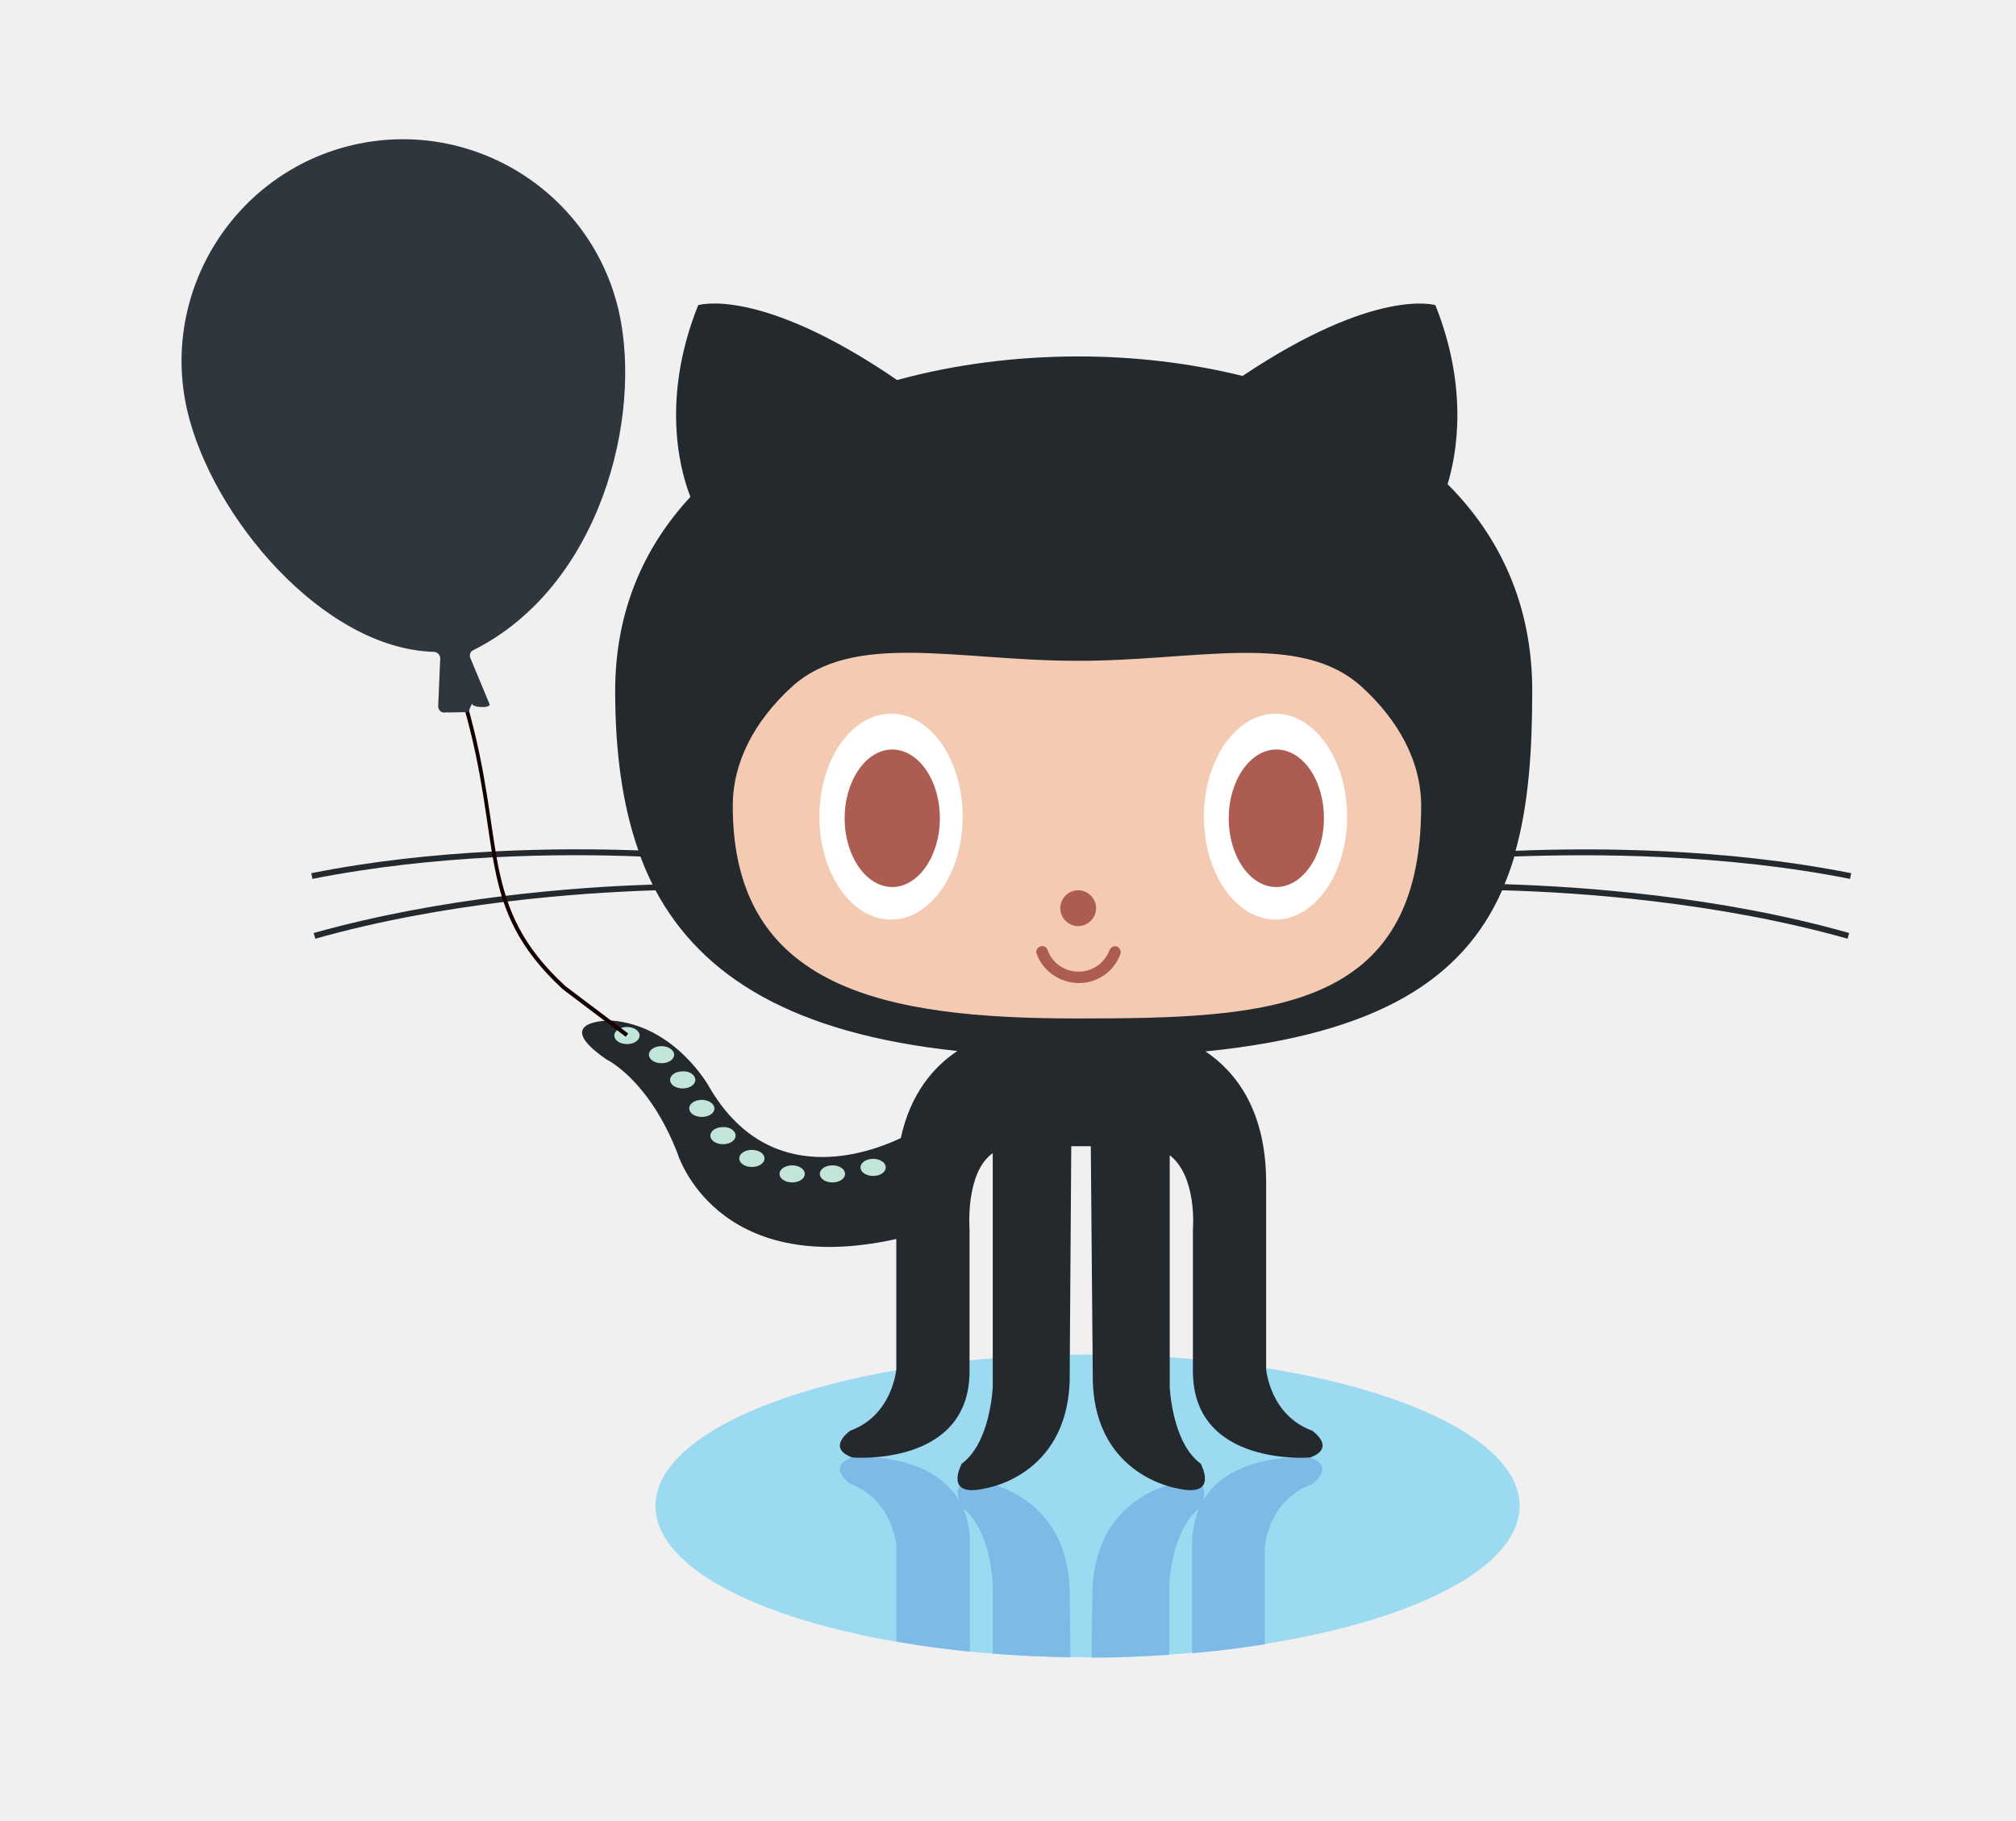
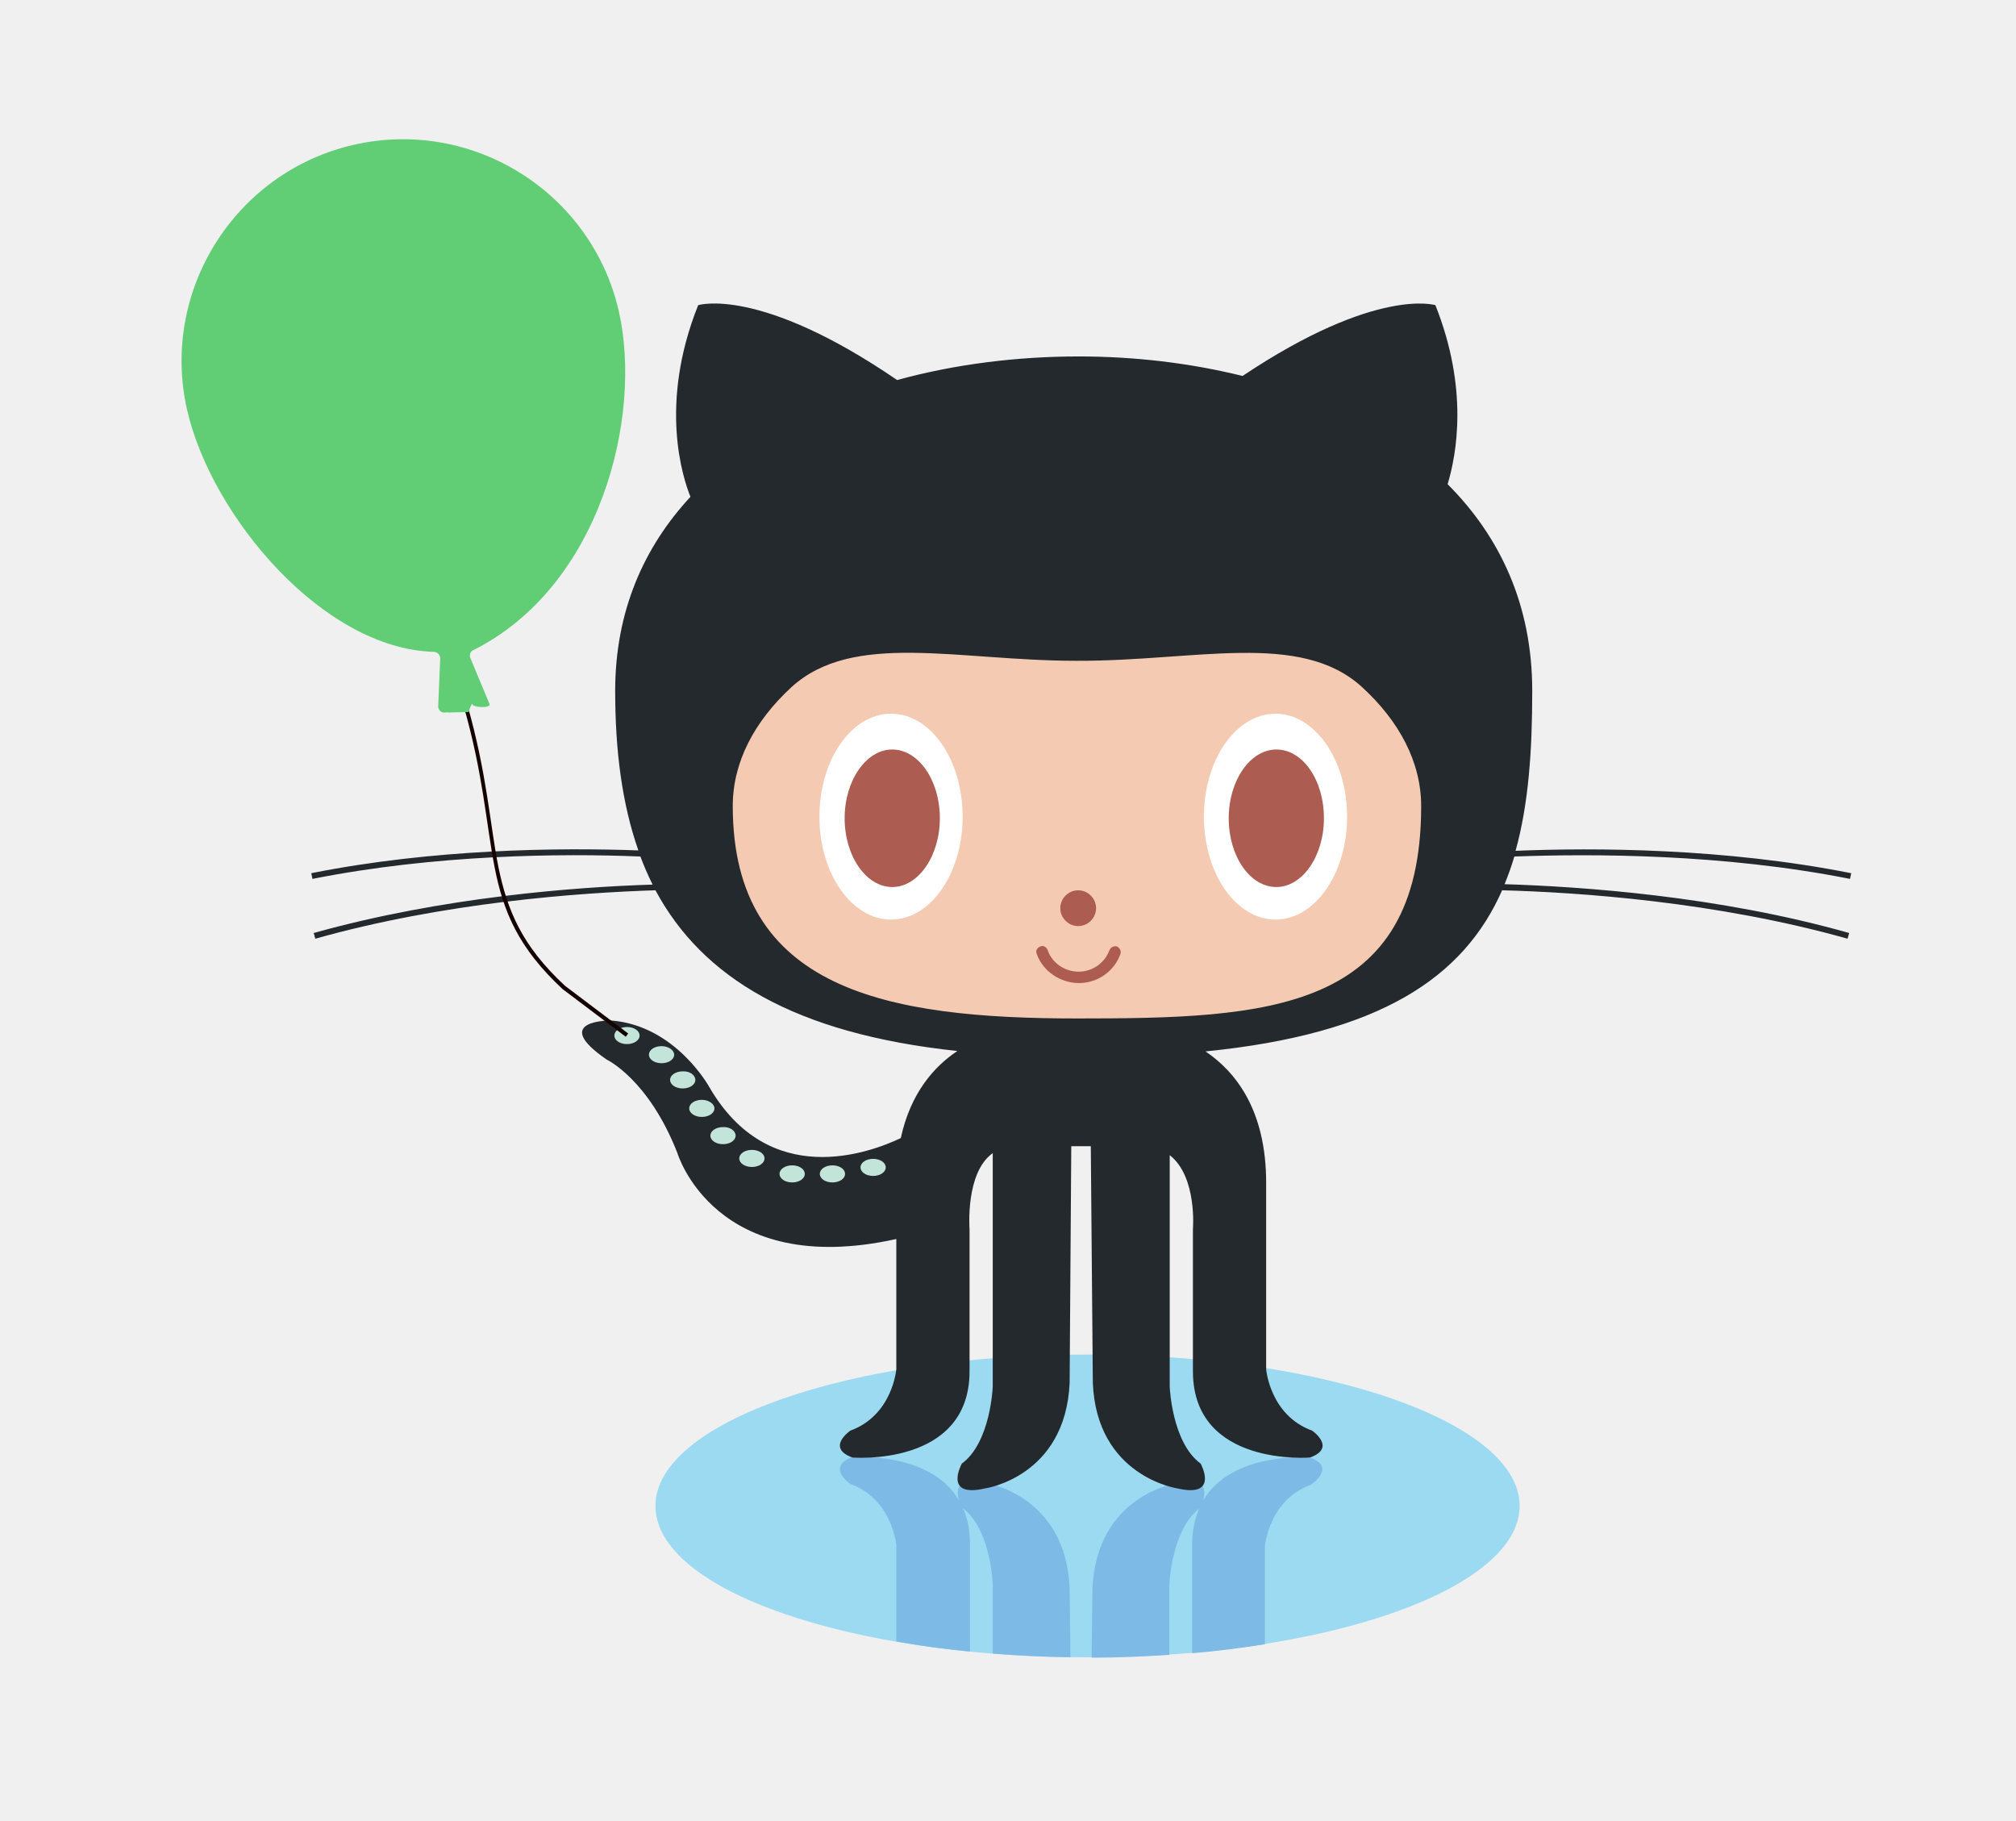
<svg xmlns="http://www.w3.org/2000/svg" version="1.1" id="Layer_1" x="0px" y="0px" viewBox="0 0 495.5 447.4" style="enable-background:new 0 0 495.5 447.4;" xml:space="preserve">
  <style type="text/css">
	.st0{fill:#9CDAF1;}
	.st1{fill:#7DBBE6;}
	.st2{fill:#24292E;}
	.st3{fill:#F4CBB2;}
	.st4{fill:#FFFFFF;}
	.st5{fill:#AD5C51;}
	.st6{fill:#C3E4D8;}
	.st7{fill:#150000;}
- 	.st8{fill:#2F363D;}
+ 	.st8{fill:#61CE75;}
</style>
  <g>
    <path class="st0" d="M373.5,370.1c0,20.5-47.6,37.2-106.2,37.2c-58.7,0-106.2-16.6-106.2-37.2c0-20.5,47.6-37.2,106.2-37.2   S373.5,349.6,373.5,370.1z" />
    <path class="st1" d="M238.4,405.9v-26.5c0-3.4-0.6-6.3-1.7-8.7c6.9,5.3,7.3,18.7,7.3,18.7v17c6.2,0.5,12.5,0.8,19.1,0.9l-0.2-16.9   c-0.9-23.1-20.8-26-20.8-26c-7.2-1.6-7.1,2-6.4,4.3c-7.1-12.1-26.2-10.6-26.2-10.6c-6.6,2.4-0.5,6.6-0.5,6.6   c10.4,3.8,11.3,15.1,11.3,15.1v23.6C226.2,404.5,232.2,405.3,238.4,405.9L238.4,405.9z" />
    <path class="st1" d="M321.9,358.2c0,0-19.1-1.6-26.2,10.6c0.7-2.3,0.8-6-6.4-4.3c0,0-19.8,2.8-20.8,26l-0.2,16.9   c6.5,0,12.9-0.3,19.1-0.7v-17.2c0,0,0.5-13.4,7.3-18.7c-1,2.4-1.7,5.3-1.7,8.7v26.8c6.2-0.5,12.2-1.3,17.9-2.2V380   c0,0,0.9-11.3,11.3-15.1C322.4,364.8,328.6,360.5,321.9,358.2L321.9,358.2z" />
    <path class="st2" d="M454.7,216l0.3-1.4c-31.2-6.2-63.1-6.3-82.5-5.5c3.2-11.5,4.1-24.6,4.1-39.3c0-21.1-7.9-37.9-20.8-50.8   c2.2-7.3,5.2-23.4-3-44c0,0-14.5-4.6-47.4,17.4c-12.9-3.2-26.6-4.8-40.3-4.8c-15.1,0-30.4,1.9-44.6,5.8   C186.6,70.2,171.6,75,171.6,75c-9.8,24.5-3.7,42.6-1.9,47.1c-11.5,12.4-18.5,28.2-18.5,47.7c0,14.7,1.7,27.8,5.7,39.2   c-19.5-0.7-50.3-0.4-80.4,5.6l0.3,1.4c30.2-6,61.2-6.3,80.6-5.5c0.9,2.4,1.9,4.7,3,6.9c-19.2,0.6-51.9,3.1-83.3,11.9l0.4,1.4   c31.6-8.9,64.7-11.3,83.6-11.9c11.5,21.4,34,35.2,74.2,39.5c-5.7,3.8-11.5,10.3-13.9,21.4c-7.8,3.7-32.4,12.8-47.1-12.6   c0,0-8.3-15.1-24.1-16.3c0,0-15.3-0.2-1.1,9.6c0,0,10.3,4.8,17.4,23c0,0,9.2,31,53.8,21.1v32c0,0-0.9,11.3-11.3,15.1   c0,0-6.1,4.2,0.5,6.6c0,0,28.8,2.4,28.8-21.2v-34.9c0,0-1.1-13.9,5.7-18.7v57.4c0,0-0.5,13.7-7.6,18.9c0,0-4.7,8.5,5.7,6.1   c0,0,19.8-2.8,20.8-26l0.4-58.1h4.8l0.5,58.1c0.9,23.1,20.8,26,20.8,26c10.4,2.4,5.7-6.1,5.7-6.1c-7.1-5.2-7.6-18.9-7.6-18.9v-56.9   c6.8,5.3,5.7,18.2,5.7,18.2V337c0,23.6,28.8,21.2,28.8,21.2c6.6-2.4,0.5-6.6,0.5-6.6c-10.4-3.8-11.3-15.1-11.3-15.1v-45.8   c0-17.9-7.5-27.3-14.9-32.3c42.9-4.3,63.4-18.1,72.9-39.6c18.8,0.5,52.6,2.8,84.9,11.9l0.4-1.4c-32.1-9.1-65.7-11.4-84.7-12   c0.9-2.2,1.7-4.4,2.4-6.8C391.4,209.8,423.5,209.8,454.7,216L454.7,216z" />
    <path class="st3" d="M334.7,168.8c9.2,8.4,14.6,18.5,14.6,29.3c0,50.8-37.9,52.2-84.6,52.2s-84.6-7-84.6-52.2   c0-10.8,5.3-20.8,14.4-29.2c15.2-13.9,40.9-6.5,70.1-6.5C293.9,162.5,319.5,155,334.7,168.8L334.7,168.8z" />
    <path class="st4" d="M236.6,200.7c0,14-7.9,25.3-17.6,25.3c-9.7,0-17.6-11.3-17.6-25.3s7.9-25.3,17.6-25.3   C228.8,175.4,236.6,186.8,236.6,200.7z M331.1,200.7c0,14-7.9,25.3-17.6,25.3s-17.6-11.3-17.6-25.3s7.9-25.3,17.6-25.3   S331.1,186.8,331.1,200.7z" />
    <path class="st5" d="M231,201.1c0,9.3-5.3,16.9-11.7,16.9s-11.7-7.6-11.7-16.9c0-9.3,5.3-16.9,11.7-16.9   C225.7,184.2,231,191.7,231,201.1L231,201.1z M325.4,201.1c0,9.3-5.3,16.9-11.7,16.9c-6.5,0-11.7-7.6-11.7-16.9   c0-9.3,5.3-16.9,11.7-16.9C320.2,184.2,325.4,191.7,325.4,201.1L325.4,201.1z" />
    <path class="st5" d="M265,218.8c2.4,0,4.4,2,4.4,4.4s-2,4.4-4.4,4.4s-4.4-2-4.4-4.4S262.6,218.8,265,218.8z" />
    <path class="st5" d="M254.8,234.4c-0.3-0.7,0.1-1.5,0.9-1.8c0.7-0.3,1.5,0.1,1.8,0.9c1.1,3.2,4.2,5.3,7.6,5.3s6.4-2.1,7.6-5.3   c0.3-0.7,1.1-1.1,1.8-0.9c0.7,0.3,1.1,1.1,0.9,1.8c-1.5,4.3-5.6,7.2-10.2,7.2S256.3,238.7,254.8,234.4L254.8,234.4z" />
    <path class="st6" d="M157.2,254.5c0,1.2-1.4,2.1-3.1,2.1c-1.7,0-3.1-0.9-3.1-2.1c0-1.2,1.4-2.1,3.1-2.1S157.2,253.3,157.2,254.5   L157.2,254.5z M165.7,259.2c0,1.2-1.4,2.1-3.1,2.1c-1.7,0-3.1-0.9-3.1-2.1s1.4-2.1,3.1-2.1S165.7,258.1,165.7,259.2L165.7,259.2z    M170.9,265.4c0,1.2-1.4,2.1-3.1,2.1c-1.7,0-3.1-0.9-3.1-2.1s1.4-2.1,3.1-2.1C169.5,263.2,170.9,264.2,170.9,265.4L170.9,265.4z    M175.6,272.4c0,1.2-1.4,2.1-3.1,2.1c-1.7,0-3.1-0.9-3.1-2.1s1.4-2.1,3.1-2.1C174.2,270.3,175.6,271.3,175.6,272.4L175.6,272.4z    M180.8,279.1c0,1.2-1.4,2.1-3.1,2.1c-1.7,0-3.1-0.9-3.1-2.1s1.4-2.1,3.1-2.1C179.4,276.9,180.8,277.9,180.8,279.1L180.8,279.1z    M187.9,284.7c0,1.2-1.4,2.1-3.1,2.1c-1.7,0-3.1-0.9-3.1-2.1s1.4-2.1,3.1-2.1S187.9,283.5,187.9,284.7L187.9,284.7z M197.8,288.5   c0,1.2-1.4,2.1-3.1,2.1s-3.1-0.9-3.1-2.1s1.4-2.1,3.1-2.1S197.8,287.3,197.8,288.5L197.8,288.5z M207.7,288.5   c0,1.2-1.4,2.1-3.1,2.1s-3.1-0.9-3.1-2.1s1.4-2.1,3.1-2.1S207.7,287.3,207.7,288.5L207.7,288.5z M217.7,286.9   c0,1.2-1.4,2.1-3.1,2.1s-3.1-0.9-3.1-2.1s1.4-2.1,3.1-2.1S217.7,285.7,217.7,286.9L217.7,286.9z" />
    <path class="st7" d="M113.9,173.3c4.9,17,5.6,29.4,7.7,40c2.1,10.7,5.8,19.7,16.7,29.8l0,0l15.5,11.7l0.6-0.8l-15.5-11.7l-0.3,0.4   l0.3-0.4c-10.7-9.9-14.2-18.6-16.4-29.2c-2.1-10.6-2.8-23-7.7-40.1L113.9,173.3L113.9,173.3z" />
    <path class="st8" d="M108.2,161.8l-0.5,11.8c0,1,0.9,1.7,1.8,1.5c0.3-0.1,0.6,0,0.8,0l4.9-0.1c0.2-0.8,0.5-1.5,0.9-2.2   c-0.6,1.1,4.7,1.4,4.2,0.2l-4.7-11.3c-0.3-0.7,0-1.6,0.7-1.9c31.2-15.6,41.7-57.2,35.8-83.3c-6.7-29.3-36-47.6-65.2-40.9   s-47.6,36-40.9,65.2c6,26.1,33.4,58.7,60.7,59.4C107.6,160.3,108.2,161,108.2,161.8z" />
  </g>
</svg>
